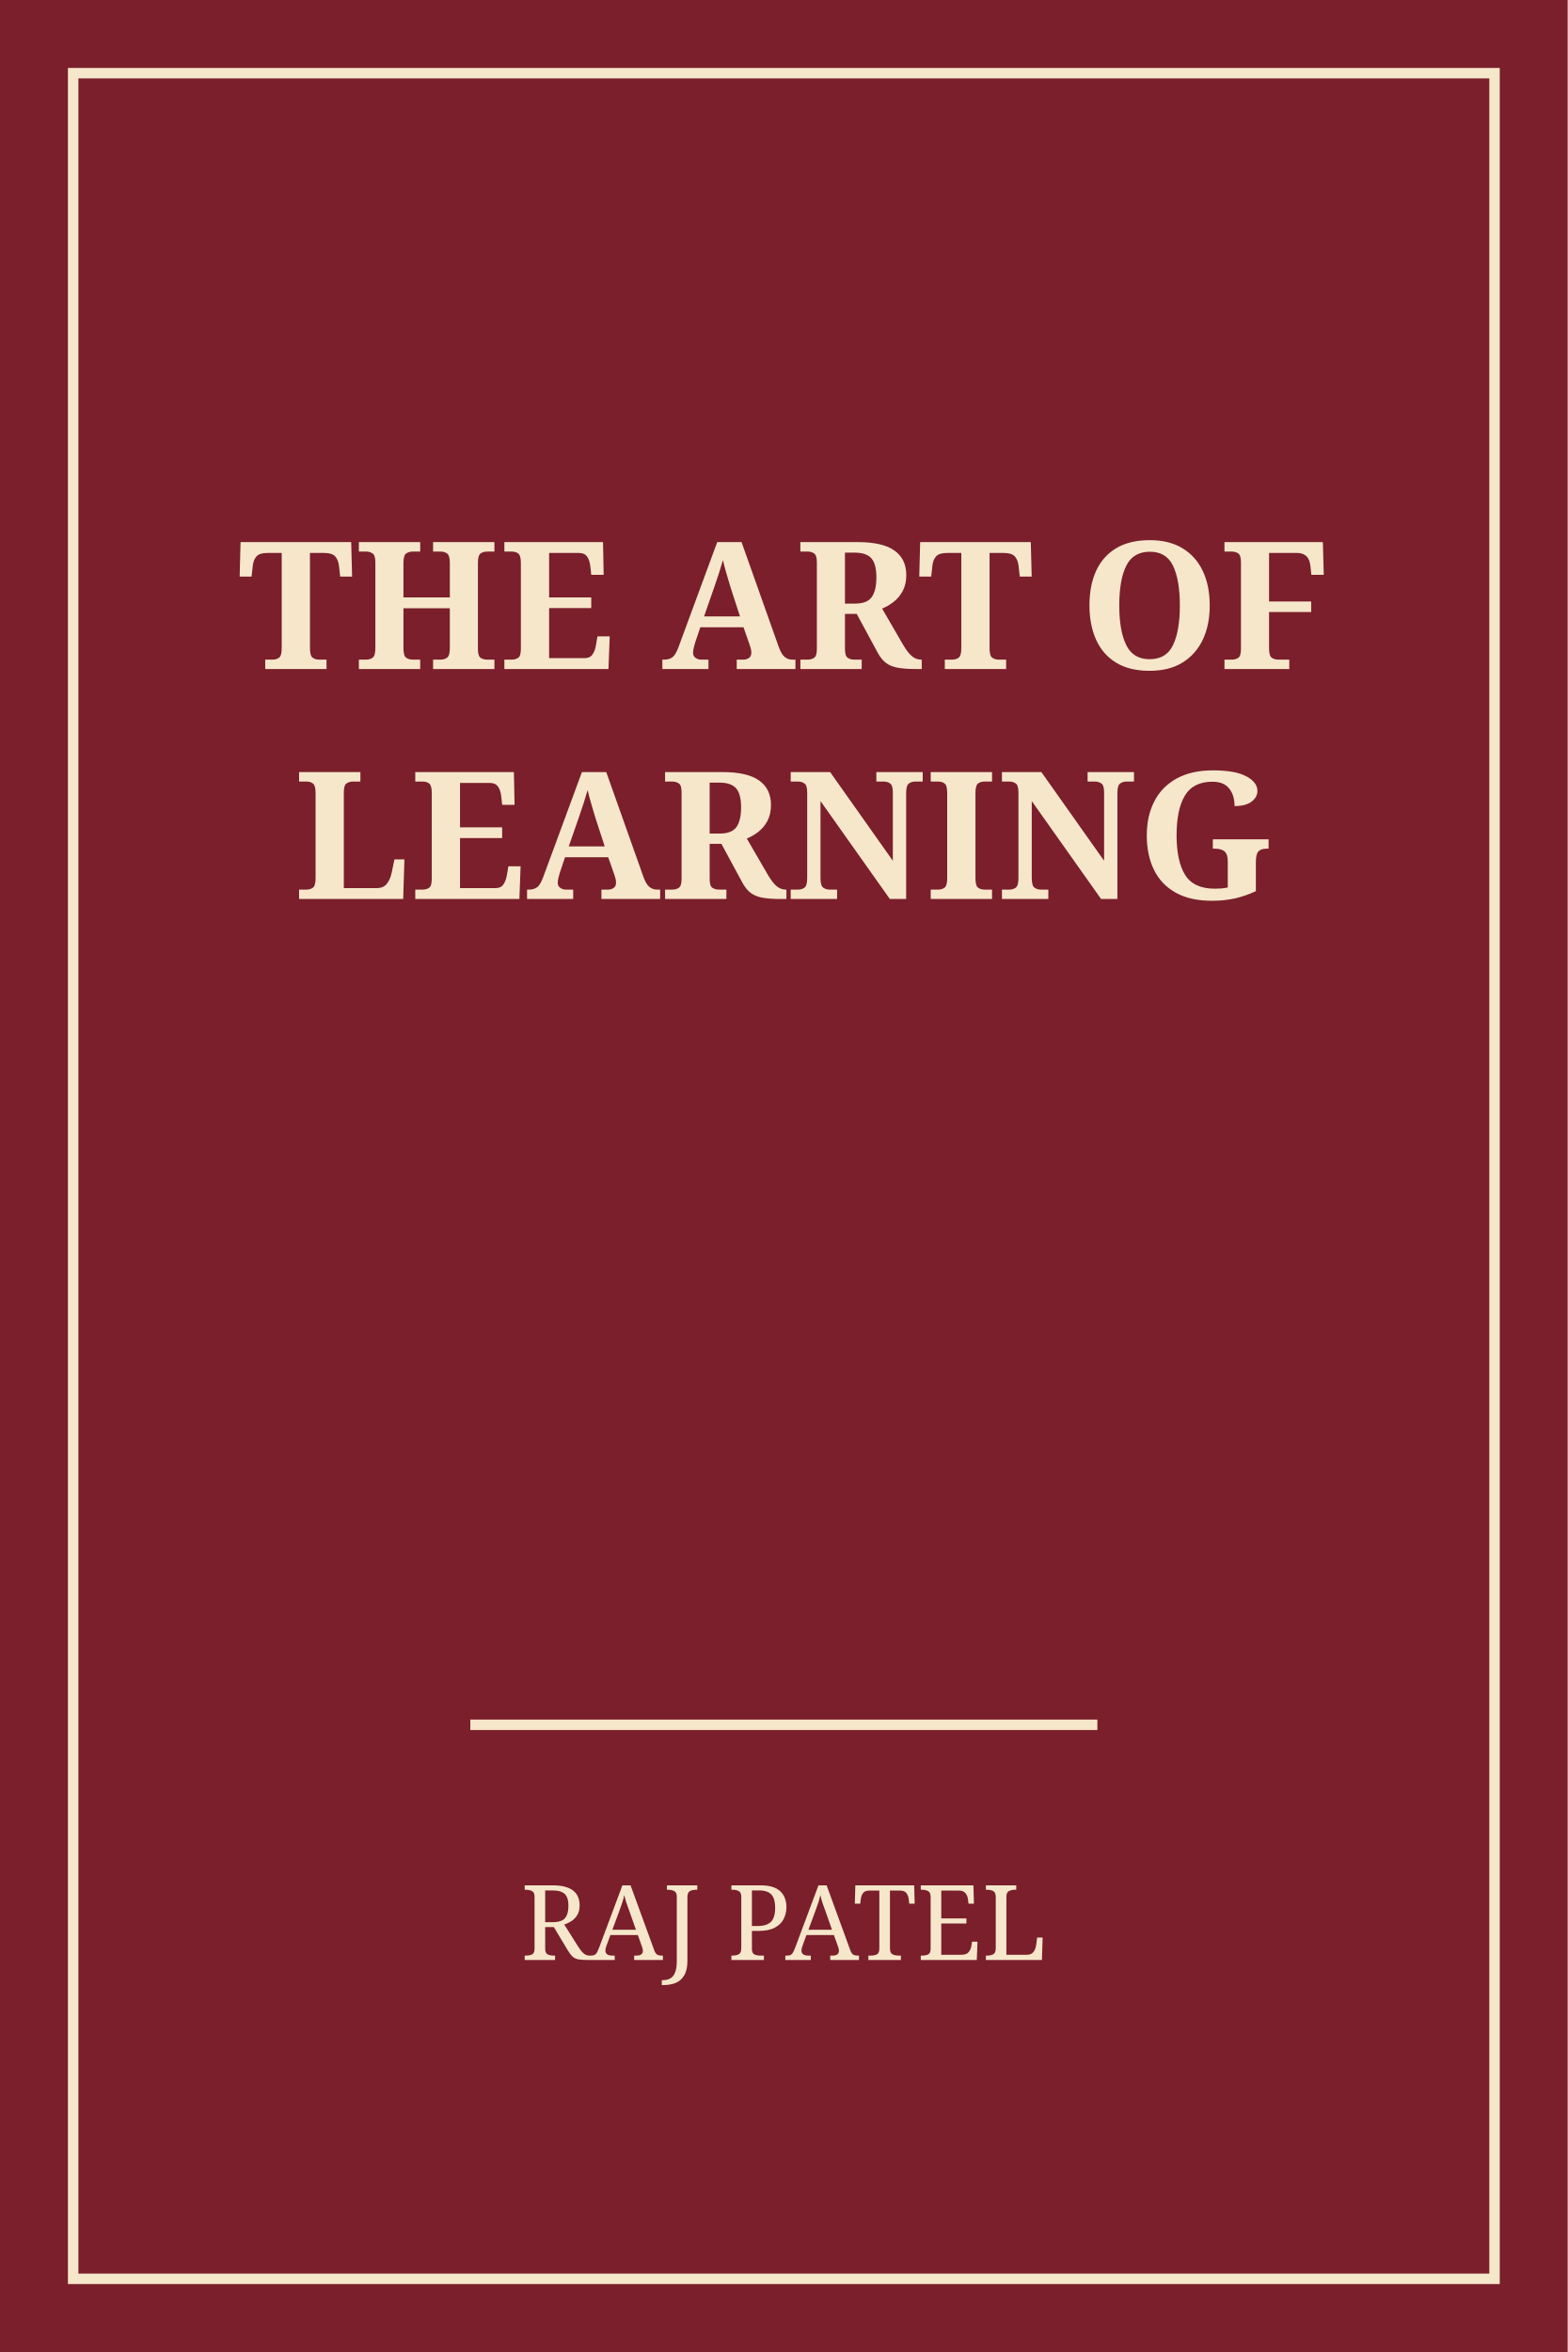
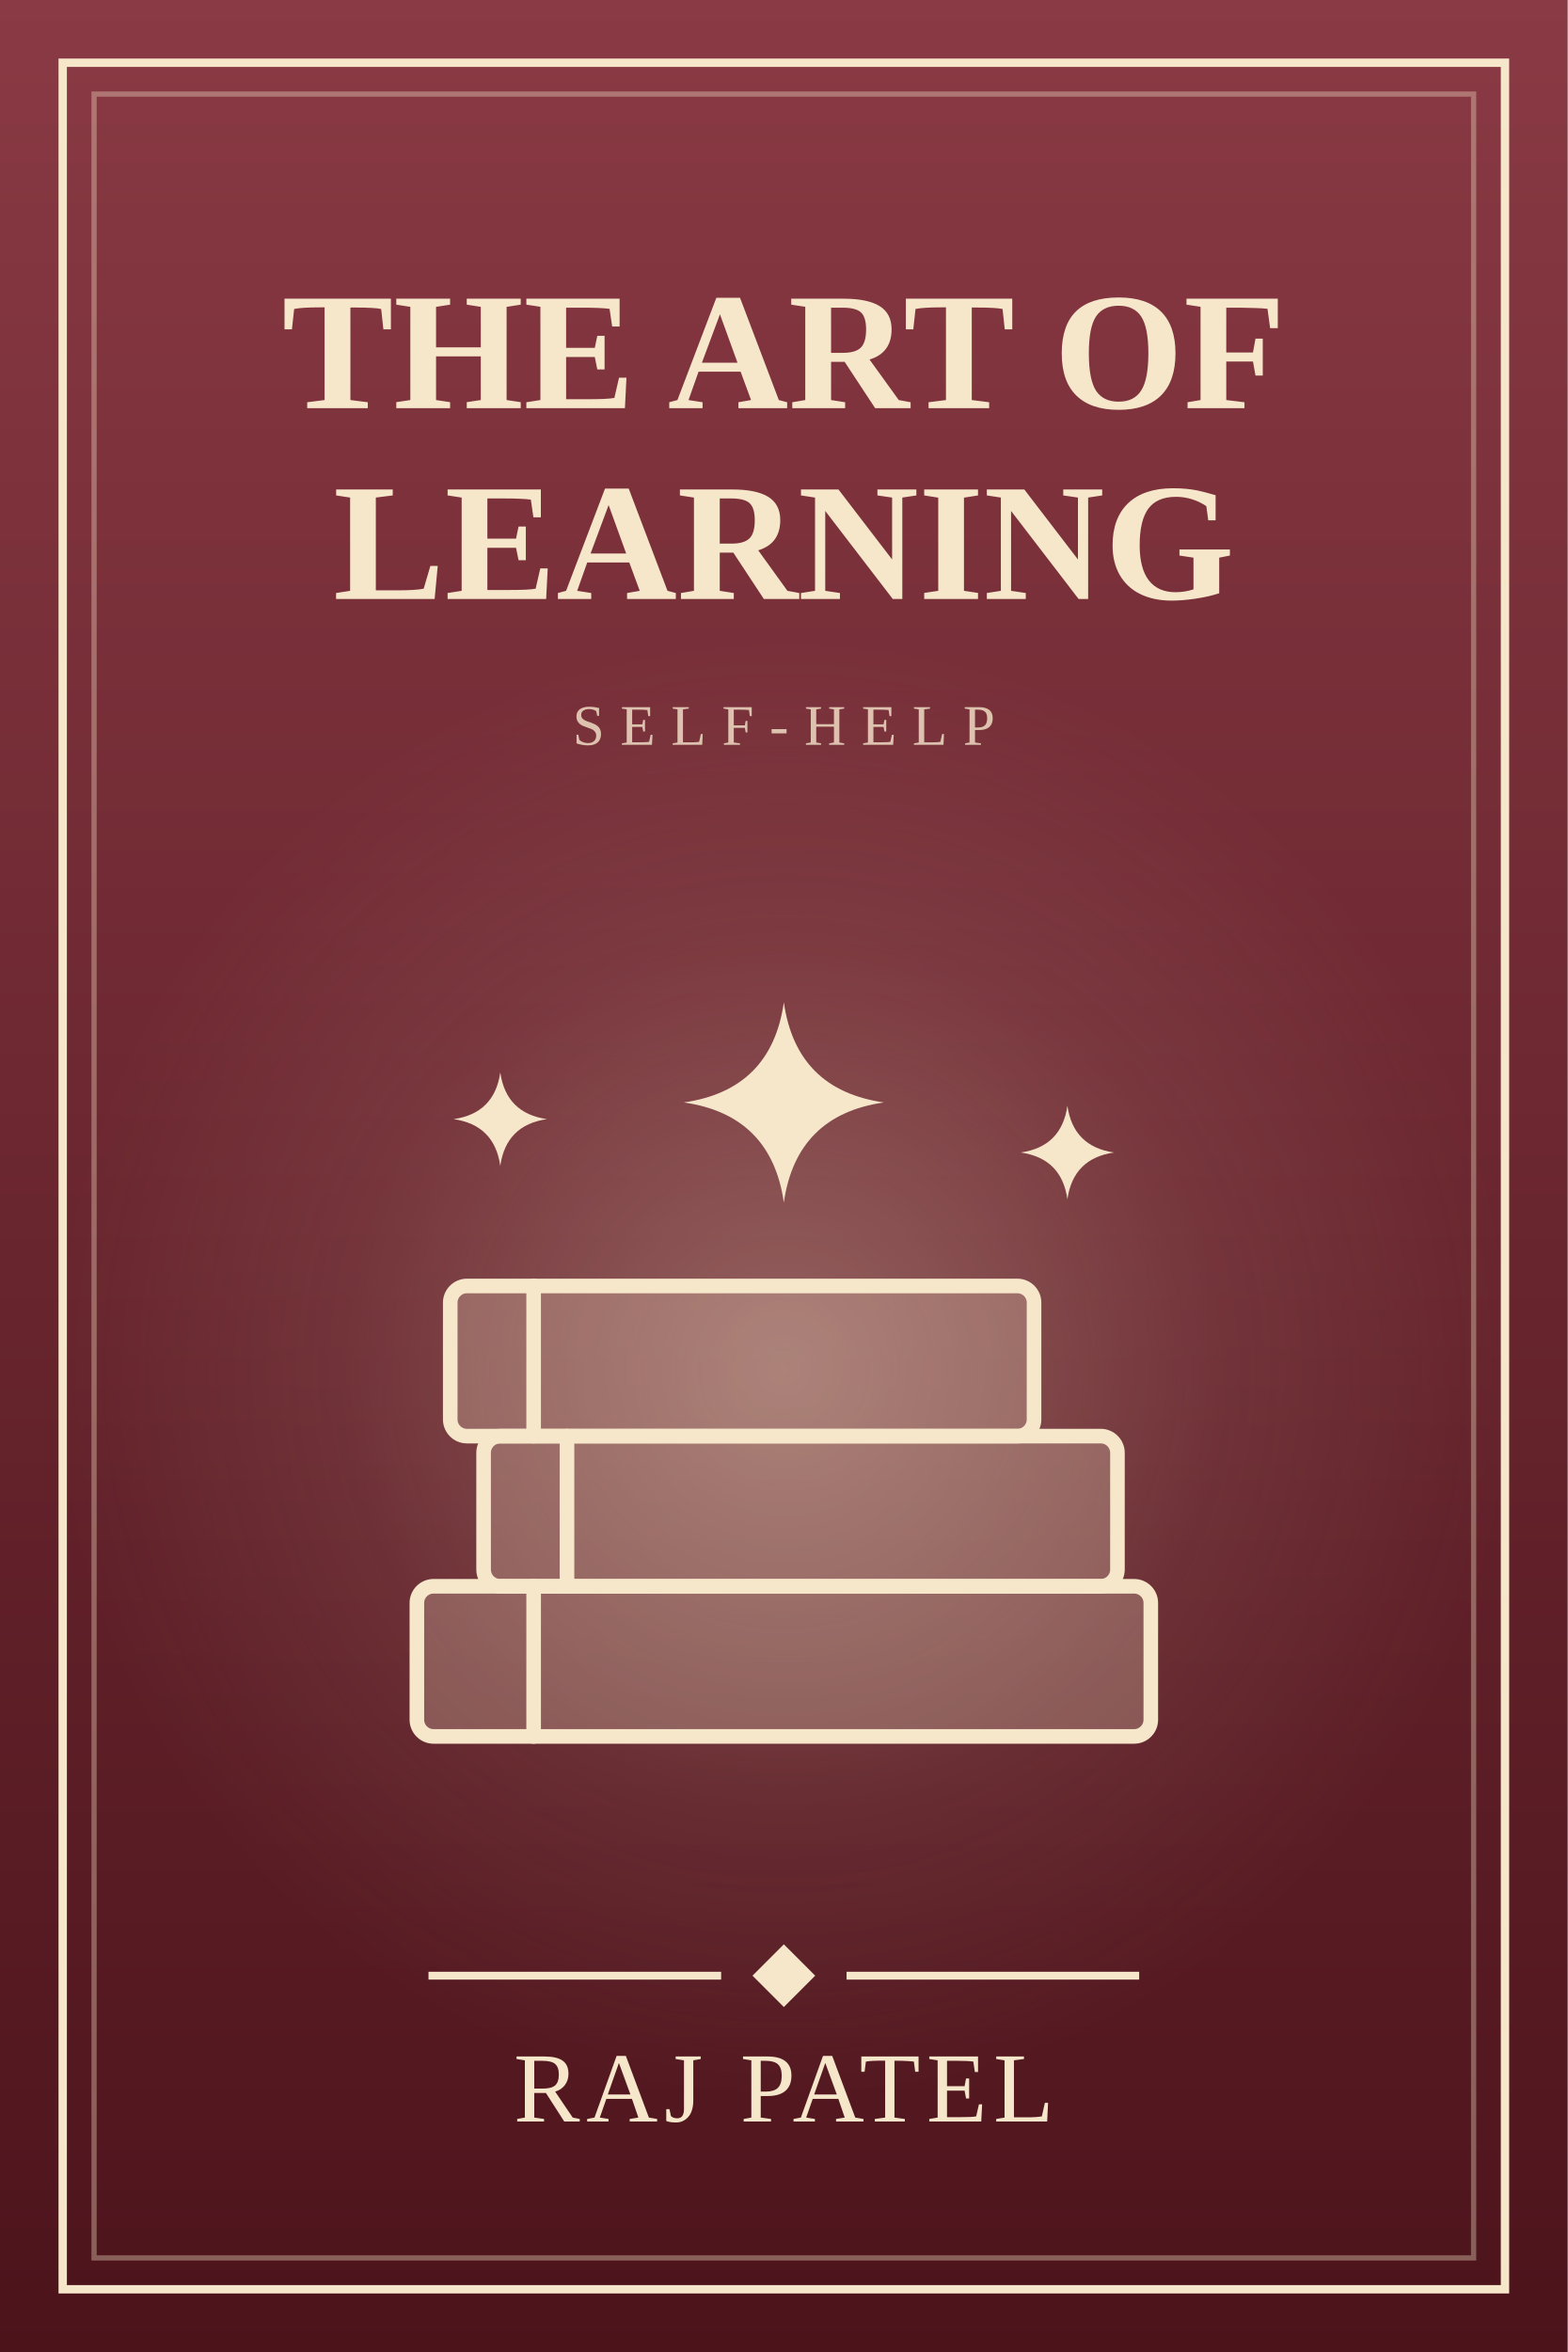
<svg xmlns="http://www.w3.org/2000/svg" viewBox="0 0 300 450" width="300" height="450" role="img" aria-label="The Art of Learning by Raj Patel">
-   <rect width="300" height="450" fill="#7a1f2b" />
-   <rect x="14" y="14" width="272" height="422" fill="none" stroke="#f6e7cb" stroke-width="2" />
-   <text x="150" y="128" text-anchor="middle" font-family="Georgia, serif" font-size="34" font-weight="bold" fill="#f6e7cb">THE ART OF</text>
-   <text x="150" y="172" text-anchor="middle" font-family="Georgia, serif" font-size="34" font-weight="bold" fill="#f6e7cb">LEARNING</text>
-   <line x1="90" y1="330" x2="210" y2="330" stroke="#f6e7cb" stroke-width="2" />
-   <text x="150" y="375" text-anchor="middle" font-family="Georgia, serif" font-size="20" fill="#f6e7cb">RAJ PATEL</text>
+   <defs>
+     <linearGradient id="bg" x1="0" y1="0" x2="0" y2="1">
+       <stop offset="0" stop-color="#8a3a44" />
+       <stop offset="1" stop-color="#4c131b" />
+     </linearGradient>
+     <radialGradient id="glow" cx="150" cy="262" r="140" gradientUnits="userSpaceOnUse">
+       <stop offset="0" stop-color="#f6e7cb" stop-opacity=".32" />
+       <stop offset=".6" stop-color="#f6e7cb" stop-opacity=".08" />
+       <stop offset="1" stop-color="#f6e7cb" stop-opacity="0" />
+     </radialGradient>
+   </defs>
+   <rect width="300" height="450" fill="url(#bg)" />
+   <rect width="300" height="450" fill="url(#glow)" />
+   <rect x="12" y="12" width="276" height="426" fill="none" stroke="#f6e7cb" stroke-width="1.6" />
+   <rect x="18" y="18" width="264" height="414" fill="none" stroke="#f6e7cb" stroke-opacity=".35" stroke-width="1" />
+   <text x="150" y="78.1" text-anchor="middle" font-family="Georgia, 'Times New Roman', serif" font-size="32" font-weight="bold" fill="#f6e7cb">THE ART OF</text>
+   <text x="150" y="114.6" text-anchor="middle" font-family="Georgia, 'Times New Roman', serif" font-size="32" font-weight="bold" fill="#f6e7cb">LEARNING</text>
+   <text x="150" y="142.5" text-anchor="middle" font-family="Georgia, 'Times New Roman', serif" font-size="11" letter-spacing="3" fill="#f6e7cb" fill-opacity=".8">SELF-HELP</text>
+   <g id="art" transform="translate(150 262) scale(1.596) translate(0 4)" color="#f6e7cb" stroke="currentColor" fill="none" stroke-width="1.75" stroke-linecap="round" stroke-linejoin="round">
+     <rect x="-44" y="22" width="88" height="18" rx="2" fill="currentColor" fill-opacity=".25" />
+     <rect x="-36" y="4" width="76" height="18" rx="2" fill="currentColor" fill-opacity=".25" />
+     <rect x="-40" y="-14" width="70" height="18" rx="2" fill="currentColor" fill-opacity=".25" />
+     <path d="M-30 22 v18 M-26 4 v18 M-30 -14 v18" />
+     <path transform="translate(0 -36) scale(1.5)" d="M0 -8 Q1 -1 8 0 Q1 1 0 8 Q-1 1 -8 0 Q-1 -1 0 -8Z" fill="currentColor" stroke="none" />
+     <path transform="translate(-34 -34) scale(0.7)" d="M0 -8 Q1 -1 8 0 Q1 1 0 8 Q-1 1 -8 0 Q-1 -1 0 -8Z" fill="currentColor" stroke="none" />
+     <path transform="translate(34 -30) scale(0.7)" d="M0 -8 Q1 -1 8 0 Q1 1 0 8 Q-1 1 -8 0 Q-1 -1 0 -8Z" fill="currentColor" stroke="none" />
+   </g>
+   <path d="M82 378 H138 M162 378 H218" stroke="#f6e7cb" stroke-width="1.5" />
+   <path d="M150 372 l6 6 l-6 6 l-6 -6z" fill="#f6e7cb" />
+   <text x="150" y="405.9" text-anchor="middle" font-family="Georgia, 'Times New Roman', serif" font-size="19" letter-spacing="1.2" fill="#f6e7cb">RAJ PATEL</text>
</svg>
